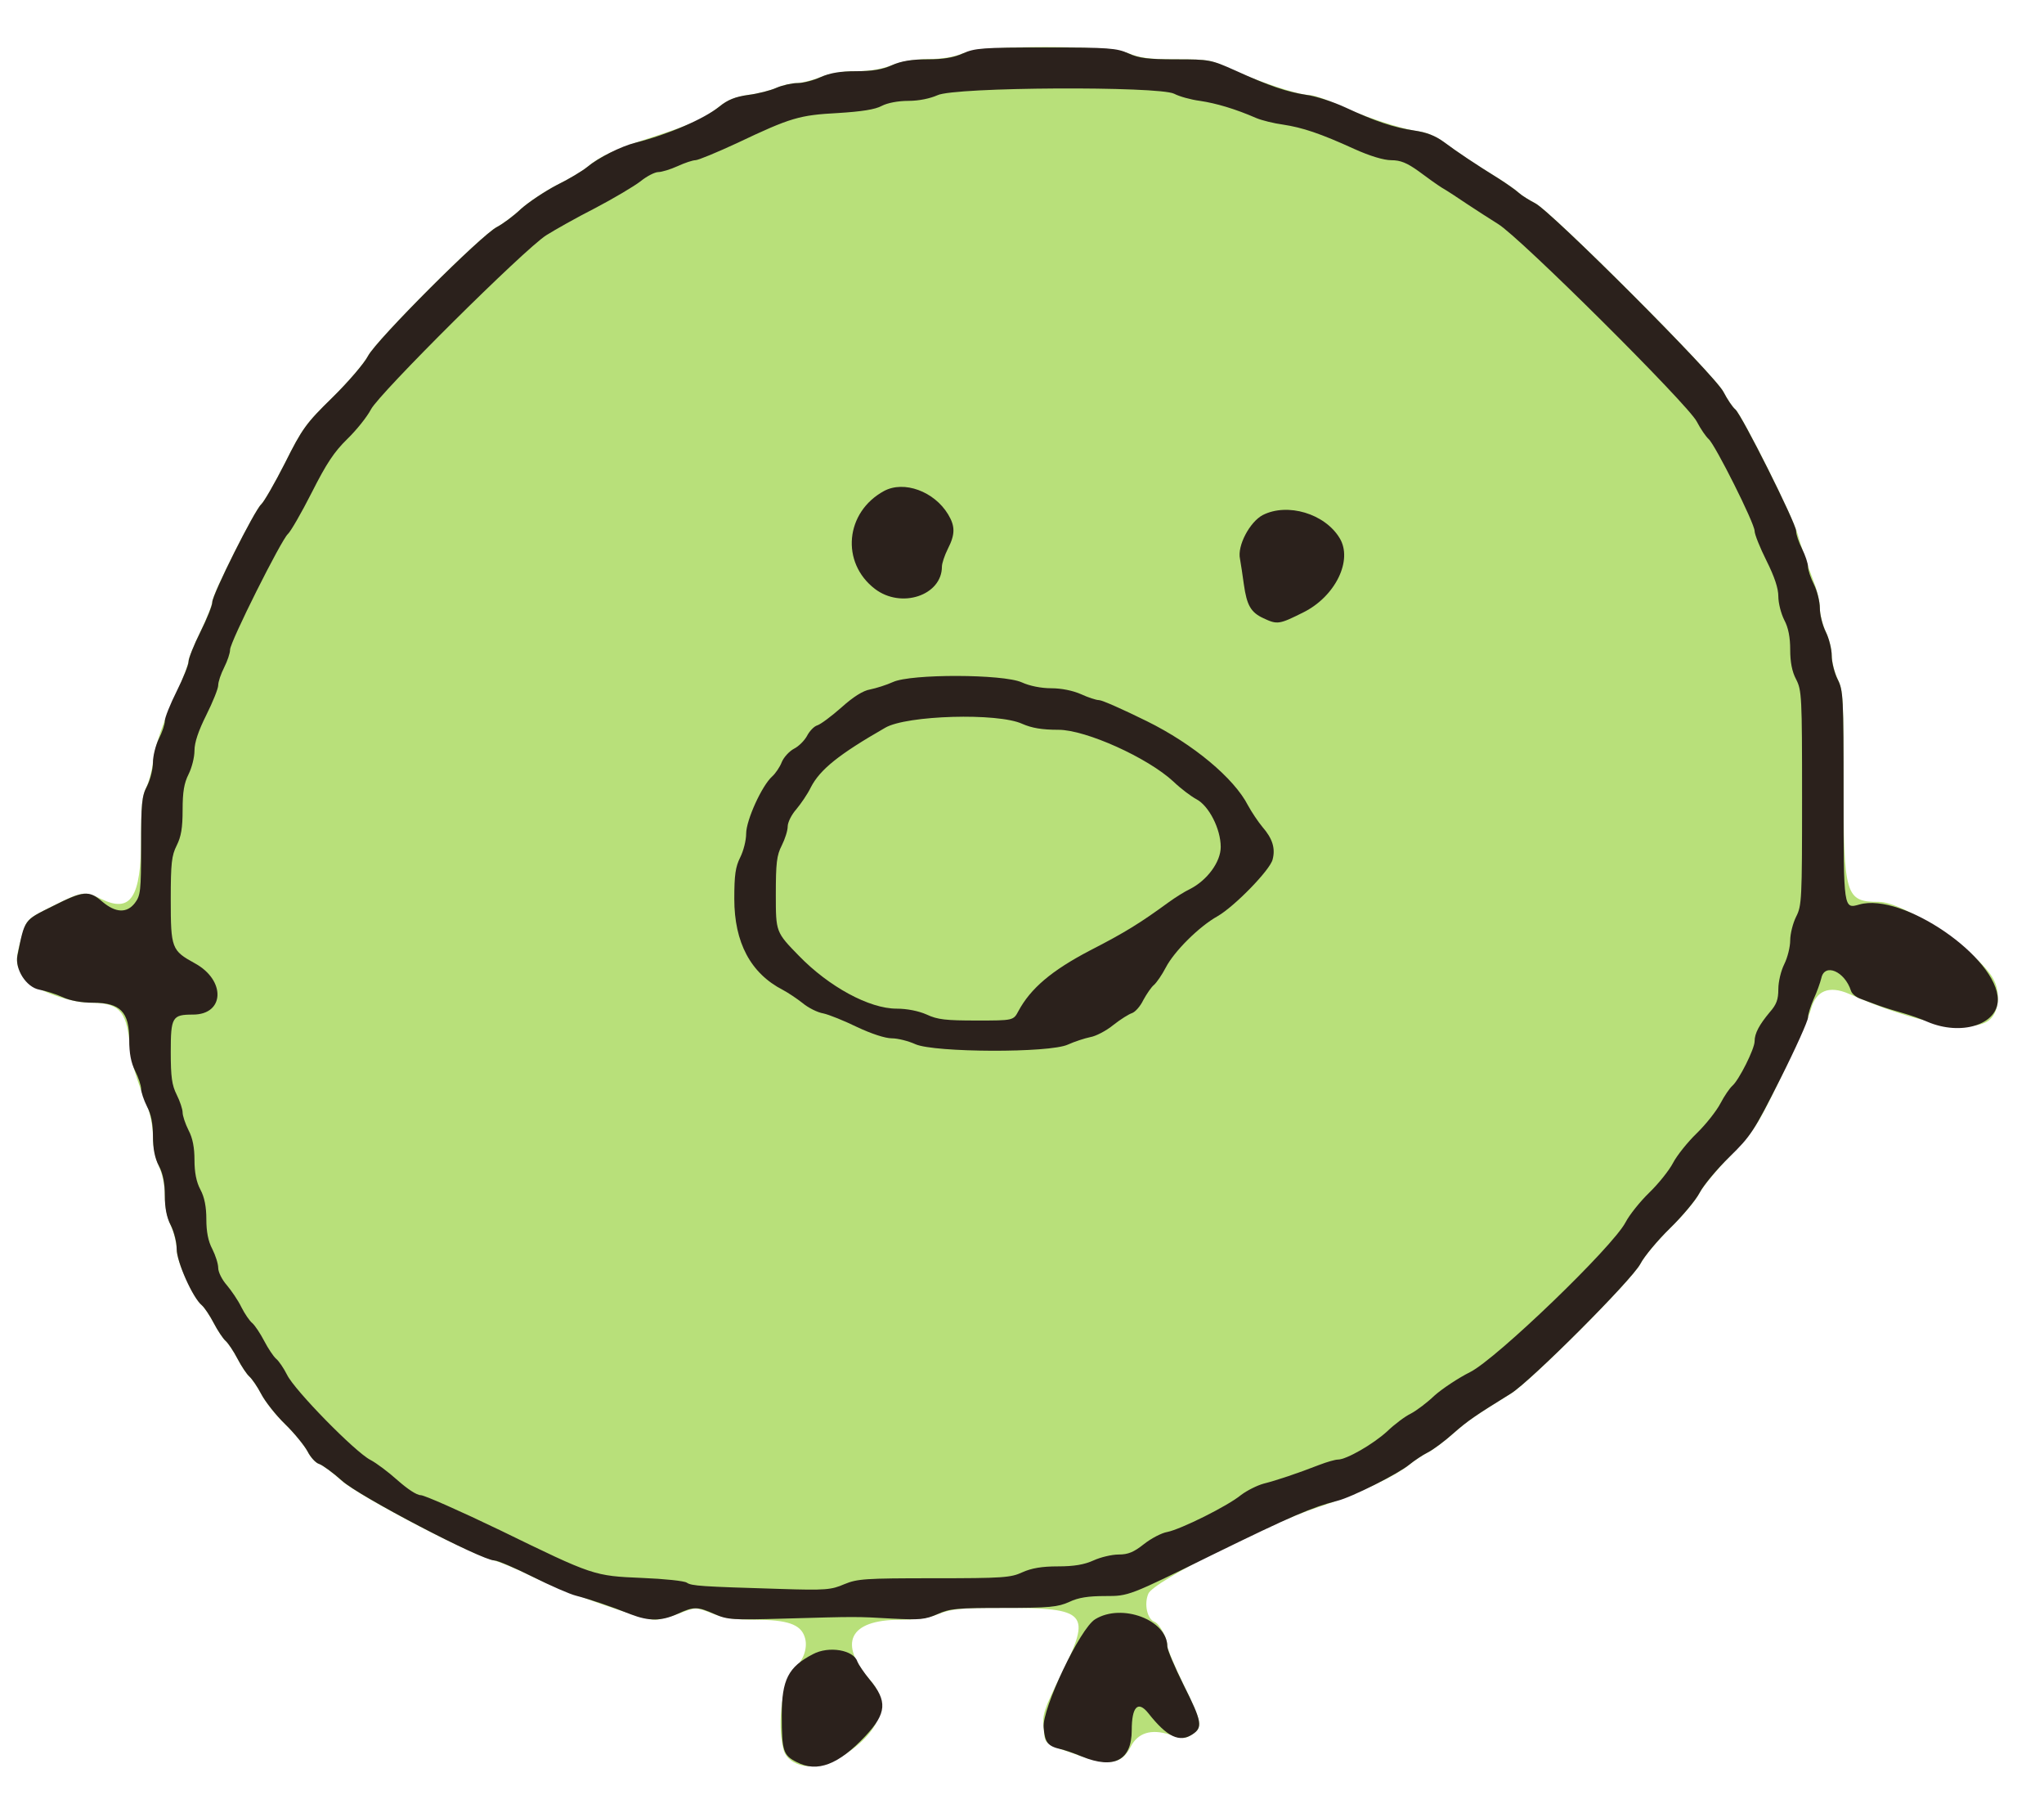
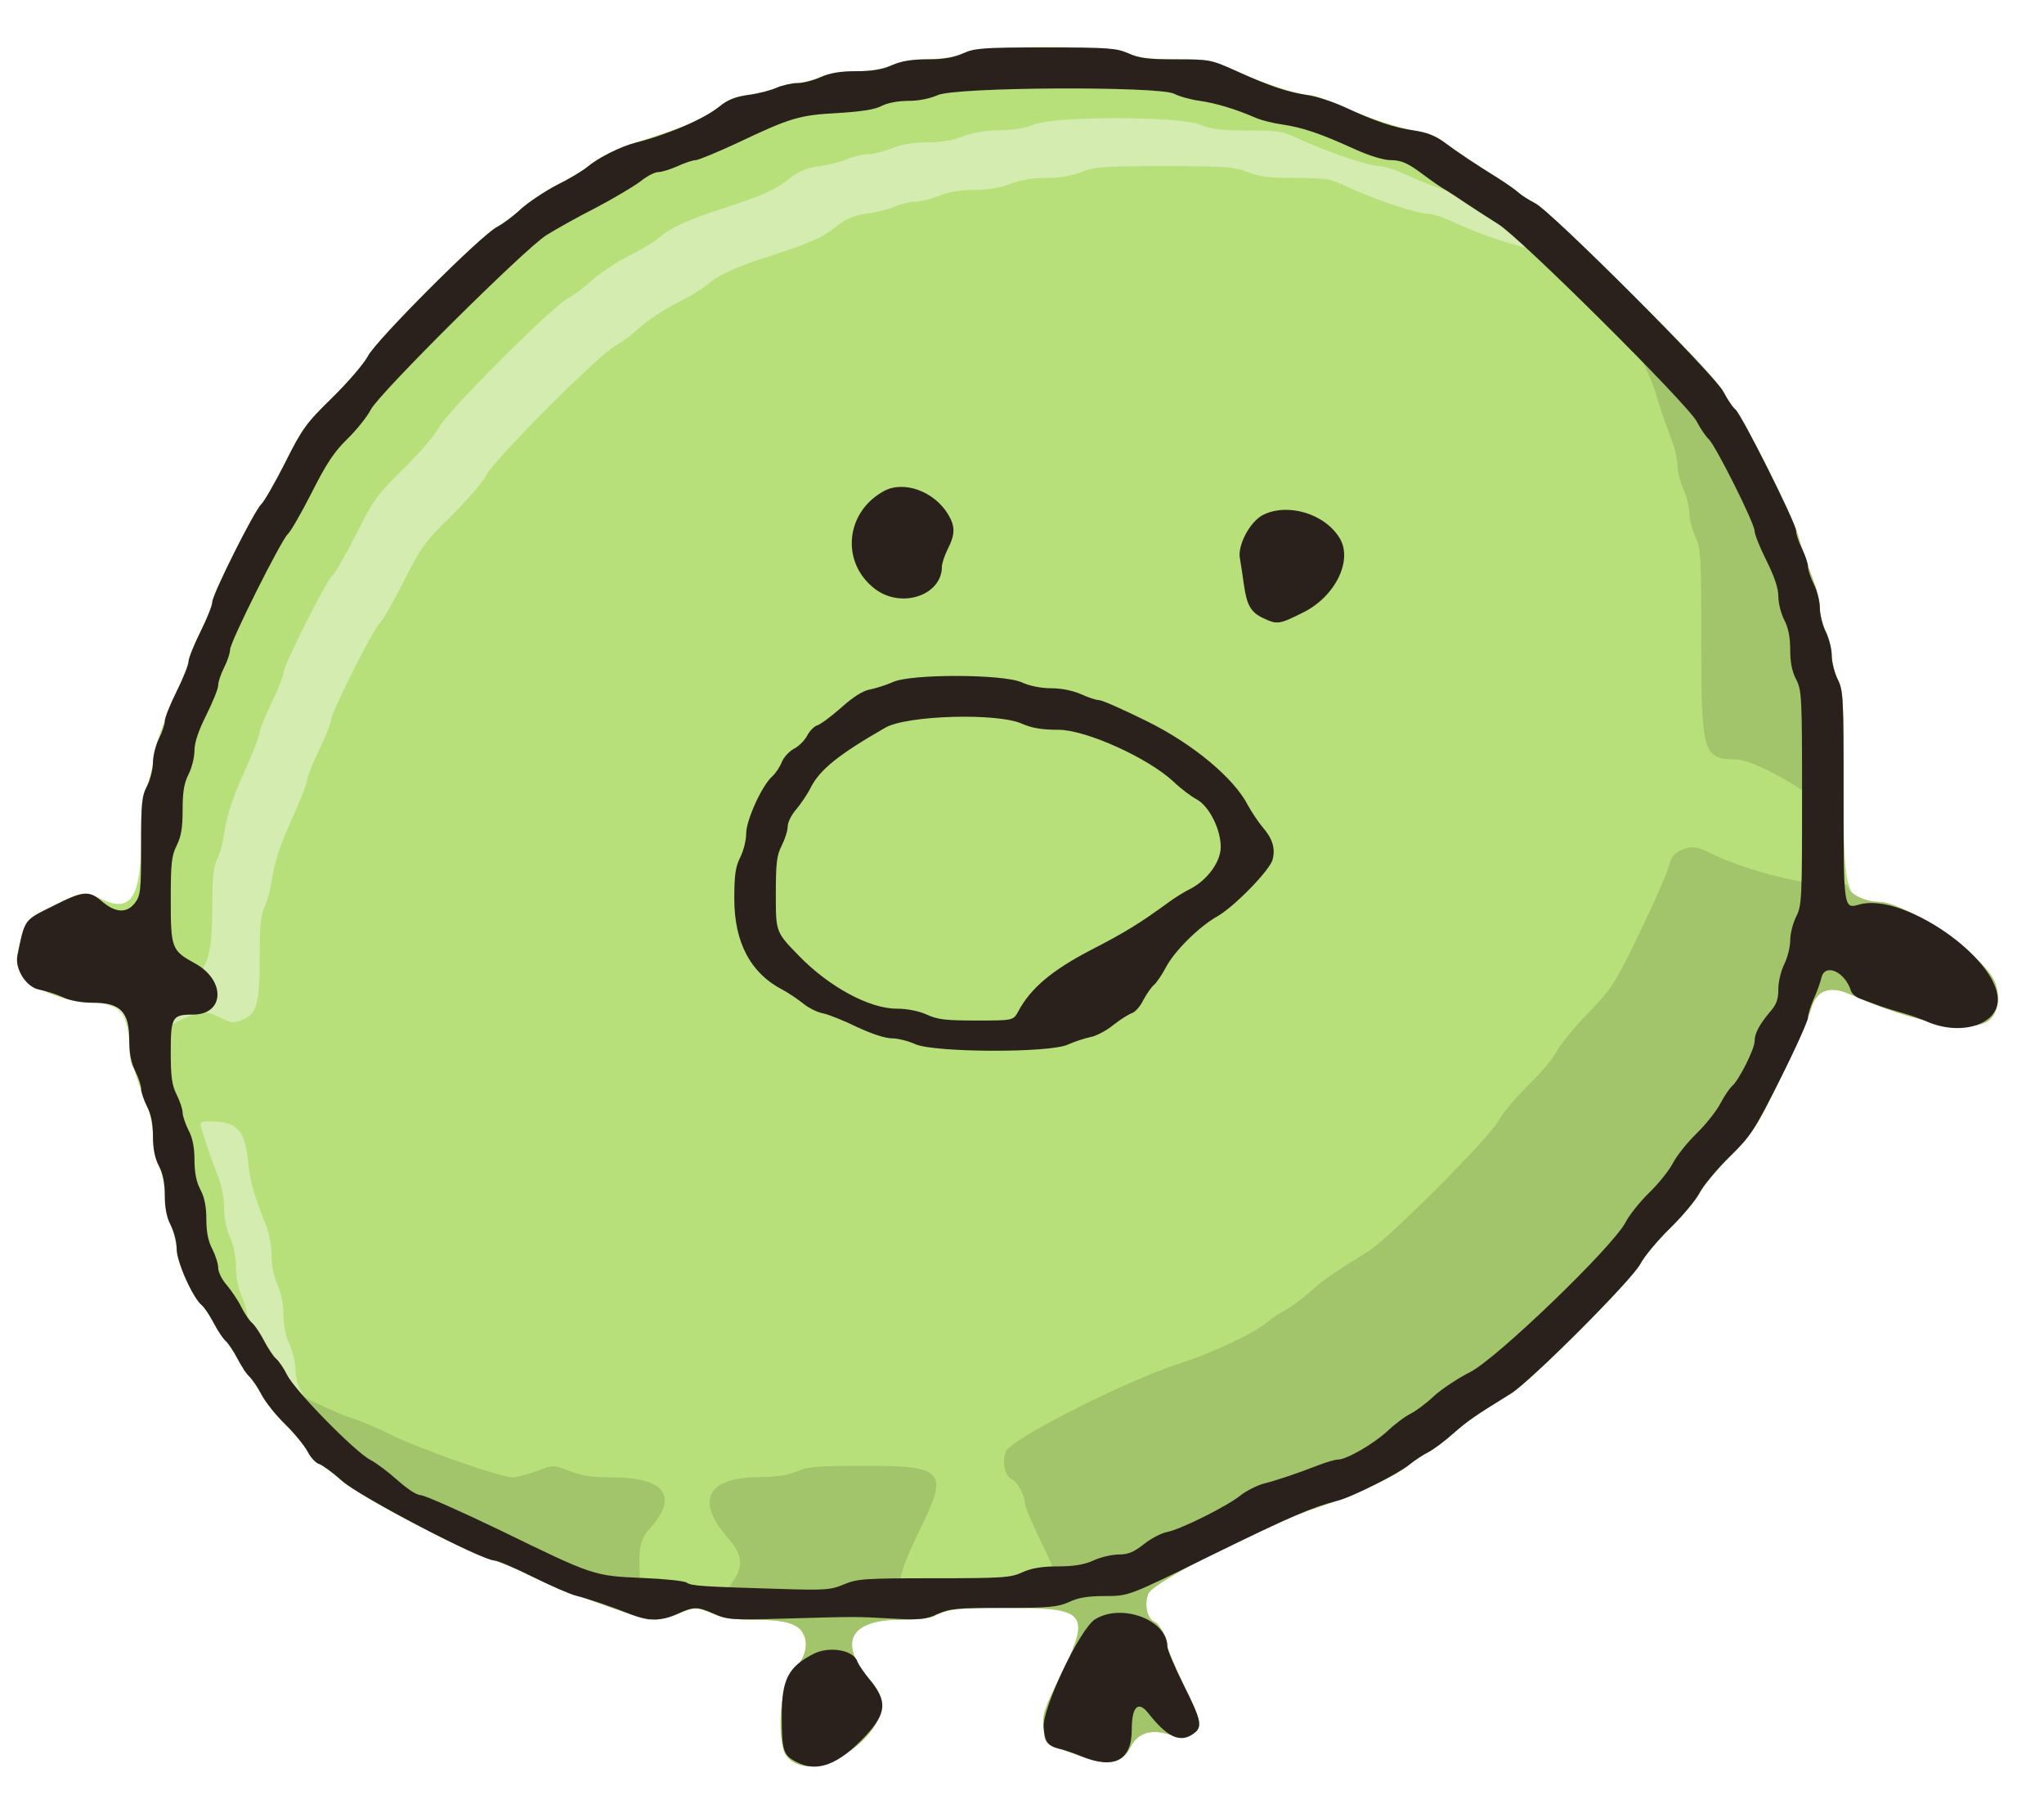
<svg xmlns="http://www.w3.org/2000/svg" viewBox="0 0 688 605" width="172" height="151">
  <g transform="translate(0,605) scale(0.1,-0.1)" fill="#b8e07a" stroke="none">
    <path d="M3240 5870 c-29 -12 -70 -19 -117 -19 -48 -1 -90 -8 -123 -21 -33 -13 -74 -20 -120 -20 -46 0 -87 -7 -120 -20 -28 -11 -64 -20 -81 -20 -16 0 -46 -7 -67 -16 -20 -9 -63 -20 -96 -24 -41 -6 -70 -18 -95 -38 -52 -42 -90 -59 -221 -102 -128 -41 -182 -66 -226 -103 -16 -14 -62 -41 -103 -61 -40 -21 -94 -57 -120 -80 -25 -24 -62 -51 -81 -61 -52 -26 -407 -381 -435 -435 -13 -25 -67 -88 -120 -140 -89 -87 -102 -105 -160 -221 -35 -69 -71 -131 -80 -139 -21 -18 -165 -303 -165 -328 0 -10 -18 -55 -40 -101 -22 -45 -40 -90 -40 -99 0 -9 -17 -55 -38 -102 -52 -114 -72 -174 -82 -240 -4 -31 -15 -70 -24 -87 -12 -25 -16 -62 -16 -168 0 -201 -35 -254 -135 -205 -56 27 -63 26 -163 -24 -88 -44 -88 -44 -105 -105 -21 -75 -21 -87 2 -130 21 -39 150 -90 227 -91 98 0 124 -26 135 -135 6 -66 18 -109 61 -217 10 -26 18 -71 18 -101 0 -33 8 -72 20 -98 12 -27 20 -66 20 -100 0 -35 8 -74 20 -100 11 -24 20 -61 20 -82 0 -40 56 -163 85 -187 9 -8 27 -35 40 -60 13 -25 31 -52 40 -60 9 -8 27 -35 40 -60 13 -25 31 -52 40 -60 9 -8 27 -34 40 -59 13 -25 49 -71 80 -101 31 -30 65 -72 76 -92 10 -20 28 -40 40 -43 11 -4 45 -29 75 -56 58 -52 427 -246 514 -269 24 -7 84 -32 132 -56 94 -47 370 -144 411 -144 14 0 50 10 81 21 56 22 56 22 112 0 42 -16 78 -21 145 -21 107 0 152 -15 166 -57 12 -33 -2 -78 -31 -102 -42 -35 -64 -189 -40 -279 16 -58 106 -75 179 -33 142 81 186 183 115 265 -112 127 -73 206 99 206 57 0 95 6 131 20 44 17 74 20 221 20 279 0 294 -17 192 -222 -59 -120 -65 -138 -60 -181 5 -58 -2 -52 98 -87 122 -44 163 -39 195 21 24 48 69 62 132 42 47 -15 52 -15 76 1 36 23 33 40 -29 167 -30 62 -55 121 -55 131 0 26 -26 74 -43 81 -25 9 -36 60 -21 95 17 41 397 234 574 292 123 40 258 103 306 143 16 13 44 32 62 41 18 9 57 38 86 64 50 44 74 60 195 135 67 42 408 383 436 437 13 25 58 79 100 120 42 41 86 93 97 115 11 22 59 81 107 130 82 86 90 99 173 270 47 99 92 199 98 223 17 63 61 81 128 52 227 -101 426 -137 477 -85 29 28 34 89 11 133 -48 92 -300 262 -388 262 -112 0 -118 21 -118 400 0 285 -1 311 -20 351 -11 24 -20 60 -20 80 0 20 -9 56 -20 80 -11 24 -20 60 -20 79 0 19 -8 57 -19 85 -30 80 -42 117 -56 165 -16 59 -188 402 -210 420 -9 7 -27 34 -40 59 -28 56 -582 610 -635 636 -19 10 -44 25 -55 35 -11 10 -41 31 -66 47 -79 48 -142 91 -186 123 -26 20 -59 34 -85 37 -56 7 -196 53 -278 92 -36 17 -78 31 -94 31 -35 0 -181 49 -266 89 -61 29 -73 31 -177 31 -89 0 -123 4 -163 20 -74 29 -490 29 -560 0z" />
+   </g>
+   <g transform="translate(0,605) scale(0.1,-0.1)" fill="#a2c56b" stroke="none">
+     <path d="M5328 5204 c11 -22 28 -47 37 -54 22 -18 194 -361 210 -420 14 -48 26 -85 56 -165 11 -28 19 -66 19 -85 0 -19 9 -55 20 -79 11 -24 20 -60 20 -80 0 -20 9 -56 20 -80 19 -40 20 -66 20 -351 0 -379 6 -400 118 -400 54 0 228 -95 298 -162 l64 -61 0 225 c0 204 -2 230 -20 269 -11 24 -20 60 -20 80 0 20 -9 56 -20 80 -11 24 -20 60 -20 79 0 19 -8 57 -19 85 -30 80 -42 117 -56 165 -16 59 -188 402 -210 420 -9 7 -27 34 -40 59 -15 30 -107 128 -260 281 -183 181 -232 226 -217 194z" />
+     <path d="M5663 3185 c-25 -11 -34 -23 -43 -57 -6 -24 -51 -124 -98 -223 -83 -171 -91 -184 -173 -270 -48 -49 -96 -108 -107 -130 -11 -22 -55 -74 -97 -115 -42 -41 -87 -95 -100 -120 -28 -54 -369 -395 -436 -437 -121 -75 -145 -91 -195 -135 -29 -26 -68 -55 -86 -64 -18 -9 -46 -28 -62 -41 -48 -40 -183 -103 -306 -143 -177 -58 -557 -251 -574 -292 -15 -35 -4 -86 21 -95 17 -7 43 -55 43 -81 0 -10 25 -69 55 -131 62 -127 65 -144 29 -167 -24 -16 -29 -16 -76 -1 -58 18 -107 6 -128 -32 -11 -21 -9 -21 105 -21 218 0 235 -27 138 -222 -59 -120 -65 -138 -60 -181 5 -58 -2 -52 98 -87 122 -44 163 -39 195 21 24 48 69 62 132 42 47 -15 52 -15 76 1 36 23 33 40 -29 167 -30 62 -55 121 -55 131 0 26 -26 74 -43 81 -25 9 -36 60 -21 95 17 41 397 234 574 292 123 40 258 103 306 143 16 13 44 32 62 41 18 9 57 38 86 64 50 44 74 60 195 135 67 42 408 383 436 437 13 25 58 79 100 120 42 41 86 93 97 115 11 22 59 81 107 130 82 86 90 99 173 270 47 99 92 199 98 223 17 63 61 81 128 52 227 -101 426 -137 477 -85 29 28 34 89 11 133 -48 92 -300 262 -388 262 -41 0 -95 25 -102 47 -5 16 -15 18 -84 15 -76 -4 -281 51 -382 103 -44 22 -64 24 -97 10z" />
+     <path d="M832 1413 c14 -16 35 -46 46 -68 11 -22 46 -65 77 -95 31 -30 65 -72 76 -92 10 -20 28 -40 40 -43 11 -4 45 -29 75 -56 58 -52 427 -246 514 -269 24 -7 84 -32 132 -56 72 -36 367 -144 394 -144 4 0 -1 6 -12 14 -16 12 -20 29 -22 116 -5 121 -1 139 38 183 92 105 43 167 -131 167 -65 0 -101 5 -143 21 -56 22 -56 22 -112 0 -31 -11 -67 -21 -81 -21 -41 0 -317 97 -411 144 -48 24 -108 49 -132 56 -24 6 -115 47 -202 91 -176 88 -182 90 -146 52z" />
+     <path d="M2680 1090 c-31 -13 -70 -19 -128 -19 -176 -2 -214 -80 -102 -207 58 -66 53 -111 -22 -190 -51 -54 -51 -54 -15 -69 23 -10 69 -15 127 -15 108 0 153 -15 167 -57 12 -33 -2 -78 -31 -102 -42 -35 -64 -189 -40 -279 16 -58 106 -75 179 -33 142 81 186 183 115 265 -111 126 -73 206 97 206 124 0 160 18 81 39 -102 26 -105 76 -15 259 102 206 88 222 -195 221 -146 0 -180 -3 -218 -19z" />
+   </g>
+   <g transform="translate(0,605) scale(0.1,-0.1)" fill="#d4ecaf" stroke="none">
+     <path d="M3480 5630 c-29 -12 -70 -19 -117 -19 -48 -1 -90 -8 -123 -21 -33 -13 -74 -20 -120 -20 -46 0 -87 -7 -120 -20 -28 -11 -64 -20 -81 -20 -16 0 -46 -7 -67 -16 -20 -9 -63 -20 -96 -24 -41 -6 -70 -18 -95 -38 -52 -42 -90 -59 -221 -102 -128 -41 -182 -66 -226 -103 -16 -14 -62 -41 -103 -61 -40 -21 -94 -57 -120 -80 -25 -24 -62 -51 -81 -61 -52 -26 -407 -381 -435 -435 -13 -25 -67 -88 -120 -140 -89 -87 -102 -105 -160 -221 -35 -69 -71 -131 -80 -139 -21 -18 -165 -303 -165 -328 0 -10 -18 -55 -40 -101 -22 -45 -40 -90 -40 -99 0 -9 -17 -55 -38 -102 -52 -114 -72 -174 -82 -240 -4 -31 -15 -70 -24 -87 -12 -25 -16 -62 -16 -168 0 -201 -35 -254 -135 -205 -56 27 -63 26 -164 -24 -107 -54 -120 -77 -54 -94 52 -14 73 -51 73 -131 0 -92 21 -109 40 -31 12 51 12 51 101 95 101 51 108 52 165 25 39 -19 45 -20 77 -7 48 20 57 55 57 214 0 104 4 141 16 166 9 17 20 56 24 87 10 66 30 126 82 240 21 47 38 93 38 102 0 9 18 54 40 99 22 46 40 91 40 101 0 25 144 310 165 328 9 8 45 70 80 139 58 116 71 134 160 221 53 52 107 115 120 140 28 54 383 409 435 435 19 10 56 37 81 61 26 23 80 59 120 80 41 20 87 47 103 61 44 37 98 62 226 103 131 43 169 60 221 102 25 20 54 32 95 38 33 4 76 15 96 24 21 9 51 16 67 16 17 0 53 9 81 20 33 13 74 20 120 20 46 0 87 7 120 20 33 13 74 20 120 20 46 0 87 7 120 20 46 18 74 20 280 20 206 0 234 -2 280 -20 40 -16 74 -20 163 -20 104 0 116 -2 177 -31 85 -40 231 -89 266 -89 16 0 58 -14 94 -31 82 -39 222 -85 279 -92 27 -3 57 -16 80 -35 20 -16 50 -36 67 -45 18 -9 46 -29 64 -43 32 -28 32 -28 12 12 -23 46 -50 71 -113 111 -79 48 -142 91 -186 123 -26 20 -59 34 -85 37 -56 7 -196 53 -278 92 -36 17 -78 31 -94 31 -35 0 -181 49 -266 89 -61 29 -73 31 -177 31 -89 0 -123 4 -163 20 -74 29 -490 29 -560 0z" />
+     <path d="M673 2248 c7 -28 34 -106 59 -170 10 -26 18 -71 18 -101 0 -33 8 -72 20 -98 12 -27 20 -66 20 -100 0 -35 8 -74 20 -100 11 -24 20 -61 20 -82 0 -77 80 -201 153 -238 38 -20 38 -20 22 10 -8 17 -15 47 -15 68 0 21 -9 58 -20 82 -12 26 -20 65 -20 100 0 34 -8 73 -20 100 -12 26 -20 65 -20 98 0 30 -8 75 -18 101 -43 108 -55 151 -61 217 -11 107 -38 135 -129 135 -31 0 -34 -2 -29 -22z" />
  </g>
  <g transform="translate(0,605) scale(0.1,-0.1)" fill="#2b211c" stroke="none">
    <path d="M3241 5870 c-31 -14 -65 -20 -120 -20 -54 0 -89 -6 -120 -20 -31 -14 -65 -20 -120 -20 -54 0 -89 -6 -120 -20 -24 -11 -59 -20 -77 -20 -19 0 -51 -7 -72 -16 -20 -9 -63 -20 -95 -24 -43 -6 -69 -16 -97 -39 -54 -43 -173 -94 -283 -122 -49 -12 -126 -51 -163 -82 -16 -13 -62 -41 -103 -61 -40 -21 -94 -57 -120 -80 -25 -24 -62 -51 -81 -61 -52 -26 -407 -381 -435 -435 -13 -25 -67 -88 -120 -140 -89 -87 -102 -105 -160 -221 -35 -69 -71 -131 -80 -139 -22 -19 -165 -304 -165 -330 0 -11 -18 -56 -40 -100 -22 -44 -40 -89 -40 -100 0 -11 -18 -56 -40 -100 -22 -44 -40 -89 -40 -100 0 -12 -9 -38 -20 -60 -11 -22 -20 -58 -20 -80 0 -22 -9 -58 -20 -80 -18 -34 -20 -59 -20 -203 0 -151 -2 -166 -21 -191 -27 -35 -65 -33 -109 4 -46 40 -64 38 -169 -15 -97 -48 -93 -43 -118 -166 -9 -46 30 -107 74 -115 21 -4 56 -15 78 -25 25 -12 64 -19 103 -19 92 0 122 -31 122 -125 0 -46 6 -77 20 -105 11 -22 20 -49 20 -60 0 -11 9 -38 20 -60 14 -26 20 -59 20 -100 0 -41 6 -74 20 -100 14 -26 20 -59 20 -100 0 -41 6 -74 20 -100 11 -22 20 -57 20 -80 0 -43 54 -165 85 -190 9 -8 27 -35 40 -60 13 -25 31 -52 40 -60 9 -8 27 -35 40 -60 13 -25 31 -52 40 -60 9 -8 27 -34 40 -59 13 -25 49 -71 80 -101 31 -30 65 -72 76 -92 10 -20 28 -40 40 -43 11 -4 46 -29 76 -56 56 -52 472 -269 514 -269 11 0 69 -25 129 -55 60 -30 126 -59 147 -64 43 -11 115 -35 185 -63 60 -23 102 -23 157 2 54 25 67 25 125 -1 43 -19 60 -20 234 -15 247 7 241 7 364 0 94 -5 112 -3 153 15 42 19 67 21 224 21 154 0 182 3 220 20 31 15 65 20 122 20 79 0 79 0 361 139 270 132 335 160 421 182 49 12 205 91 243 122 16 13 44 32 62 41 18 9 57 38 86 64 50 44 74 60 195 135 67 42 408 383 436 437 13 25 58 79 100 120 42 41 87 95 100 120 13 25 58 79 100 120 72 70 83 87 171 262 52 103 94 197 94 208 0 11 9 39 19 62 11 24 22 55 26 71 11 52 79 23 100 -43 3 -10 18 -22 33 -27 15 -6 43 -16 62 -23 19 -7 55 -18 80 -25 25 -7 62 -20 82 -29 114 -49 238 -10 238 74 0 142 -321 363 -467 321 -53 -15 -53 -17 -53 366 0 334 -1 356 -20 393 -11 22 -20 58 -20 80 0 22 -9 58 -20 80 -11 22 -20 58 -20 80 0 22 -9 58 -20 80 -11 22 -20 49 -20 60 0 11 -9 38 -20 60 -11 22 -20 48 -20 60 0 26 -183 391 -205 410 -9 7 -27 34 -40 59 -28 56 -582 610 -635 636 -19 10 -44 25 -55 35 -11 10 -41 31 -66 47 -79 49 -142 91 -186 124 -30 22 -60 33 -100 39 -69 10 -132 31 -233 78 -41 19 -100 38 -130 42 -66 10 -126 30 -240 82 -83 37 -88 38 -202 38 -94 0 -124 4 -159 20 -40 18 -66 20 -279 20 -213 0 -239 -2 -279 -20z m712 -136 c17 -9 56 -20 87 -24 54 -8 119 -27 190 -58 19 -8 60 -18 90 -22 66 -10 126 -30 240 -82 53 -24 100 -38 125 -38 31 0 53 -9 92 -37 28 -21 63 -46 79 -56 16 -9 54 -34 85 -55 30 -20 77 -50 104 -67 73 -44 641 -609 670 -666 13 -25 31 -51 40 -59 22 -19 155 -284 155 -310 0 -11 18 -56 40 -100 27 -54 40 -93 40 -120 0 -23 9 -58 20 -80 14 -26 20 -59 20 -100 0 -41 6 -74 20 -100 19 -37 20 -59 20 -400 0 -341 -1 -363 -20 -400 -11 -22 -20 -58 -20 -80 0 -22 -9 -58 -20 -80 -11 -22 -20 -59 -20 -84 0 -35 -6 -52 -29 -78 -35 -42 -51 -71 -51 -98 0 -26 -53 -131 -75 -150 -9 -8 -27 -34 -40 -59 -13 -25 -49 -71 -80 -101 -31 -30 -67 -75 -80 -100 -13 -25 -49 -70 -80 -100 -31 -30 -67 -75 -80 -100 -43 -83 -436 -461 -524 -505 -40 -20 -94 -56 -120 -79 -25 -24 -61 -51 -80 -61 -19 -9 -55 -36 -80 -60 -47 -43 -137 -95 -166 -95 -9 0 -37 -8 -63 -18 -72 -28 -143 -52 -187 -63 -22 -6 -56 -23 -76 -38 -46 -38 -204 -116 -249 -125 -19 -3 -55 -22 -79 -41 -34 -27 -53 -35 -85 -35 -23 0 -61 -9 -85 -20 -31 -14 -65 -20 -120 -20 -54 0 -89 -6 -120 -20 -39 -18 -65 -20 -298 -20 -234 0 -258 -2 -302 -20 -44 -19 -62 -21 -217 -16 -265 8 -298 10 -314 21 -8 6 -76 13 -150 16 -164 7 -164 7 -480 161 -135 65 -255 118 -267 118 -14 0 -45 21 -78 50 -30 27 -71 58 -92 69 -51 26 -256 235 -281 287 -11 22 -28 47 -37 54 -9 8 -27 35 -40 60 -13 25 -31 52 -40 60 -9 7 -26 32 -37 54 -11 23 -34 56 -49 74 -16 18 -29 44 -29 58 0 14 -9 42 -20 64 -14 26 -20 59 -20 100 0 41 -6 74 -20 100 -14 26 -20 59 -20 100 0 41 -6 74 -20 100 -11 22 -20 49 -20 60 0 11 -9 38 -20 60 -16 32 -20 59 -20 144 0 118 5 126 75 126 107 0 111 116 6 173 -78 43 -81 50 -81 215 0 123 3 148 20 182 15 30 20 59 20 120 0 61 5 90 20 120 11 22 20 57 20 80 0 27 13 66 40 120 22 44 40 89 40 100 0 12 9 38 20 60 11 22 20 48 20 60 0 26 173 371 195 390 9 8 45 70 80 139 50 99 76 138 120 181 31 30 67 75 80 100 28 54 516 539 591 587 27 17 101 59 164 91 63 33 132 74 154 91 21 17 48 31 60 31 11 0 41 9 65 20 24 11 51 20 60 20 9 0 72 26 141 58 181 86 210 94 340 101 80 5 125 12 147 24 19 10 55 17 90 17 36 0 73 8 98 19 57 28 746 31 798 5z" />
    <path d="M2975 4395 c-131 -71 -147 -241 -31 -330 89 -68 226 -22 226 75 0 11 9 38 20 60 25 49 25 76 1 116 -47 78 -149 115 -216 79z" />
    <path d="M4252 4314 c-44 -23 -87 -104 -77 -148 3 -17 9 -56 13 -86 10 -70 23 -94 66 -114 47 -22 53 -21 135 20 108 54 167 176 122 250 -50 83 -176 120 -259 78z" />
    <path d="M3005 3751 c-22 -10 -57 -21 -77 -25 -24 -4 -57 -25 -96 -60 -34 -30 -70 -57 -82 -61 -11 -3 -27 -20 -35 -36 -9 -16 -28 -35 -44 -43 -15 -8 -34 -28 -41 -45 -6 -16 -21 -38 -32 -48 -35 -31 -88 -148 -88 -193 0 -23 -9 -58 -20 -80 -16 -32 -20 -59 -20 -140 0 -147 55 -251 164 -307 17 -9 47 -29 66 -44 19 -16 51 -32 70 -35 19 -4 71 -25 114 -46 49 -23 95 -38 117 -38 20 0 56 -9 80 -20 64 -28 452 -30 514 -1 22 10 56 21 75 25 19 3 55 22 78 41 24 19 53 37 63 40 11 4 28 23 38 44 11 20 27 44 36 51 9 8 27 34 40 59 28 54 112 138 175 173 57 33 177 156 185 191 10 38 -1 71 -34 109 -15 18 -37 51 -49 73 -47 92 -185 207 -341 284 -79 39 -151 71 -161 71 -10 0 -37 9 -61 20 -27 12 -66 20 -100 20 -35 0 -74 8 -100 20 -63 28 -373 29 -434 1z m436 -141 c32 -14 66 -20 122 -20 92 0 301 -94 388 -175 25 -24 60 -50 77 -59 42 -22 82 -100 82 -161 0 -50 -45 -112 -104 -142 -17 -8 -49 -28 -71 -44 -96 -70 -147 -102 -266 -163 -130 -68 -200 -128 -241 -204 -17 -32 -17 -32 -141 -32 -103 0 -132 3 -168 20 -27 12 -66 20 -102 20 -92 0 -228 74 -329 178 -78 80 -78 80 -78 206 0 107 3 133 20 166 11 22 20 50 20 64 0 14 13 40 29 58 15 18 38 51 49 74 31 60 94 111 251 201 72 42 380 51 462 13z" />
    <path d="M3687 592 c-51 -30 -180 -303 -174 -365 4 -51 14 -63 57 -73 14 -3 46 -14 72 -25 108 -44 168 -13 168 89 0 79 21 101 56 57 63 -80 105 -100 149 -71 35 23 32 43 -30 166 -30 60 -55 119 -55 130 0 89 -153 147 -243 92z" />
    <path d="M2735 474 c-83 -43 -105 -86 -105 -206 0 -121 5 -135 51 -158 69 -36 141 -8 231 88 72 77 75 118 14 191 -19 23 -37 50 -41 60 -12 39 -96 54 -150 25z" />
  </g>
</svg>
